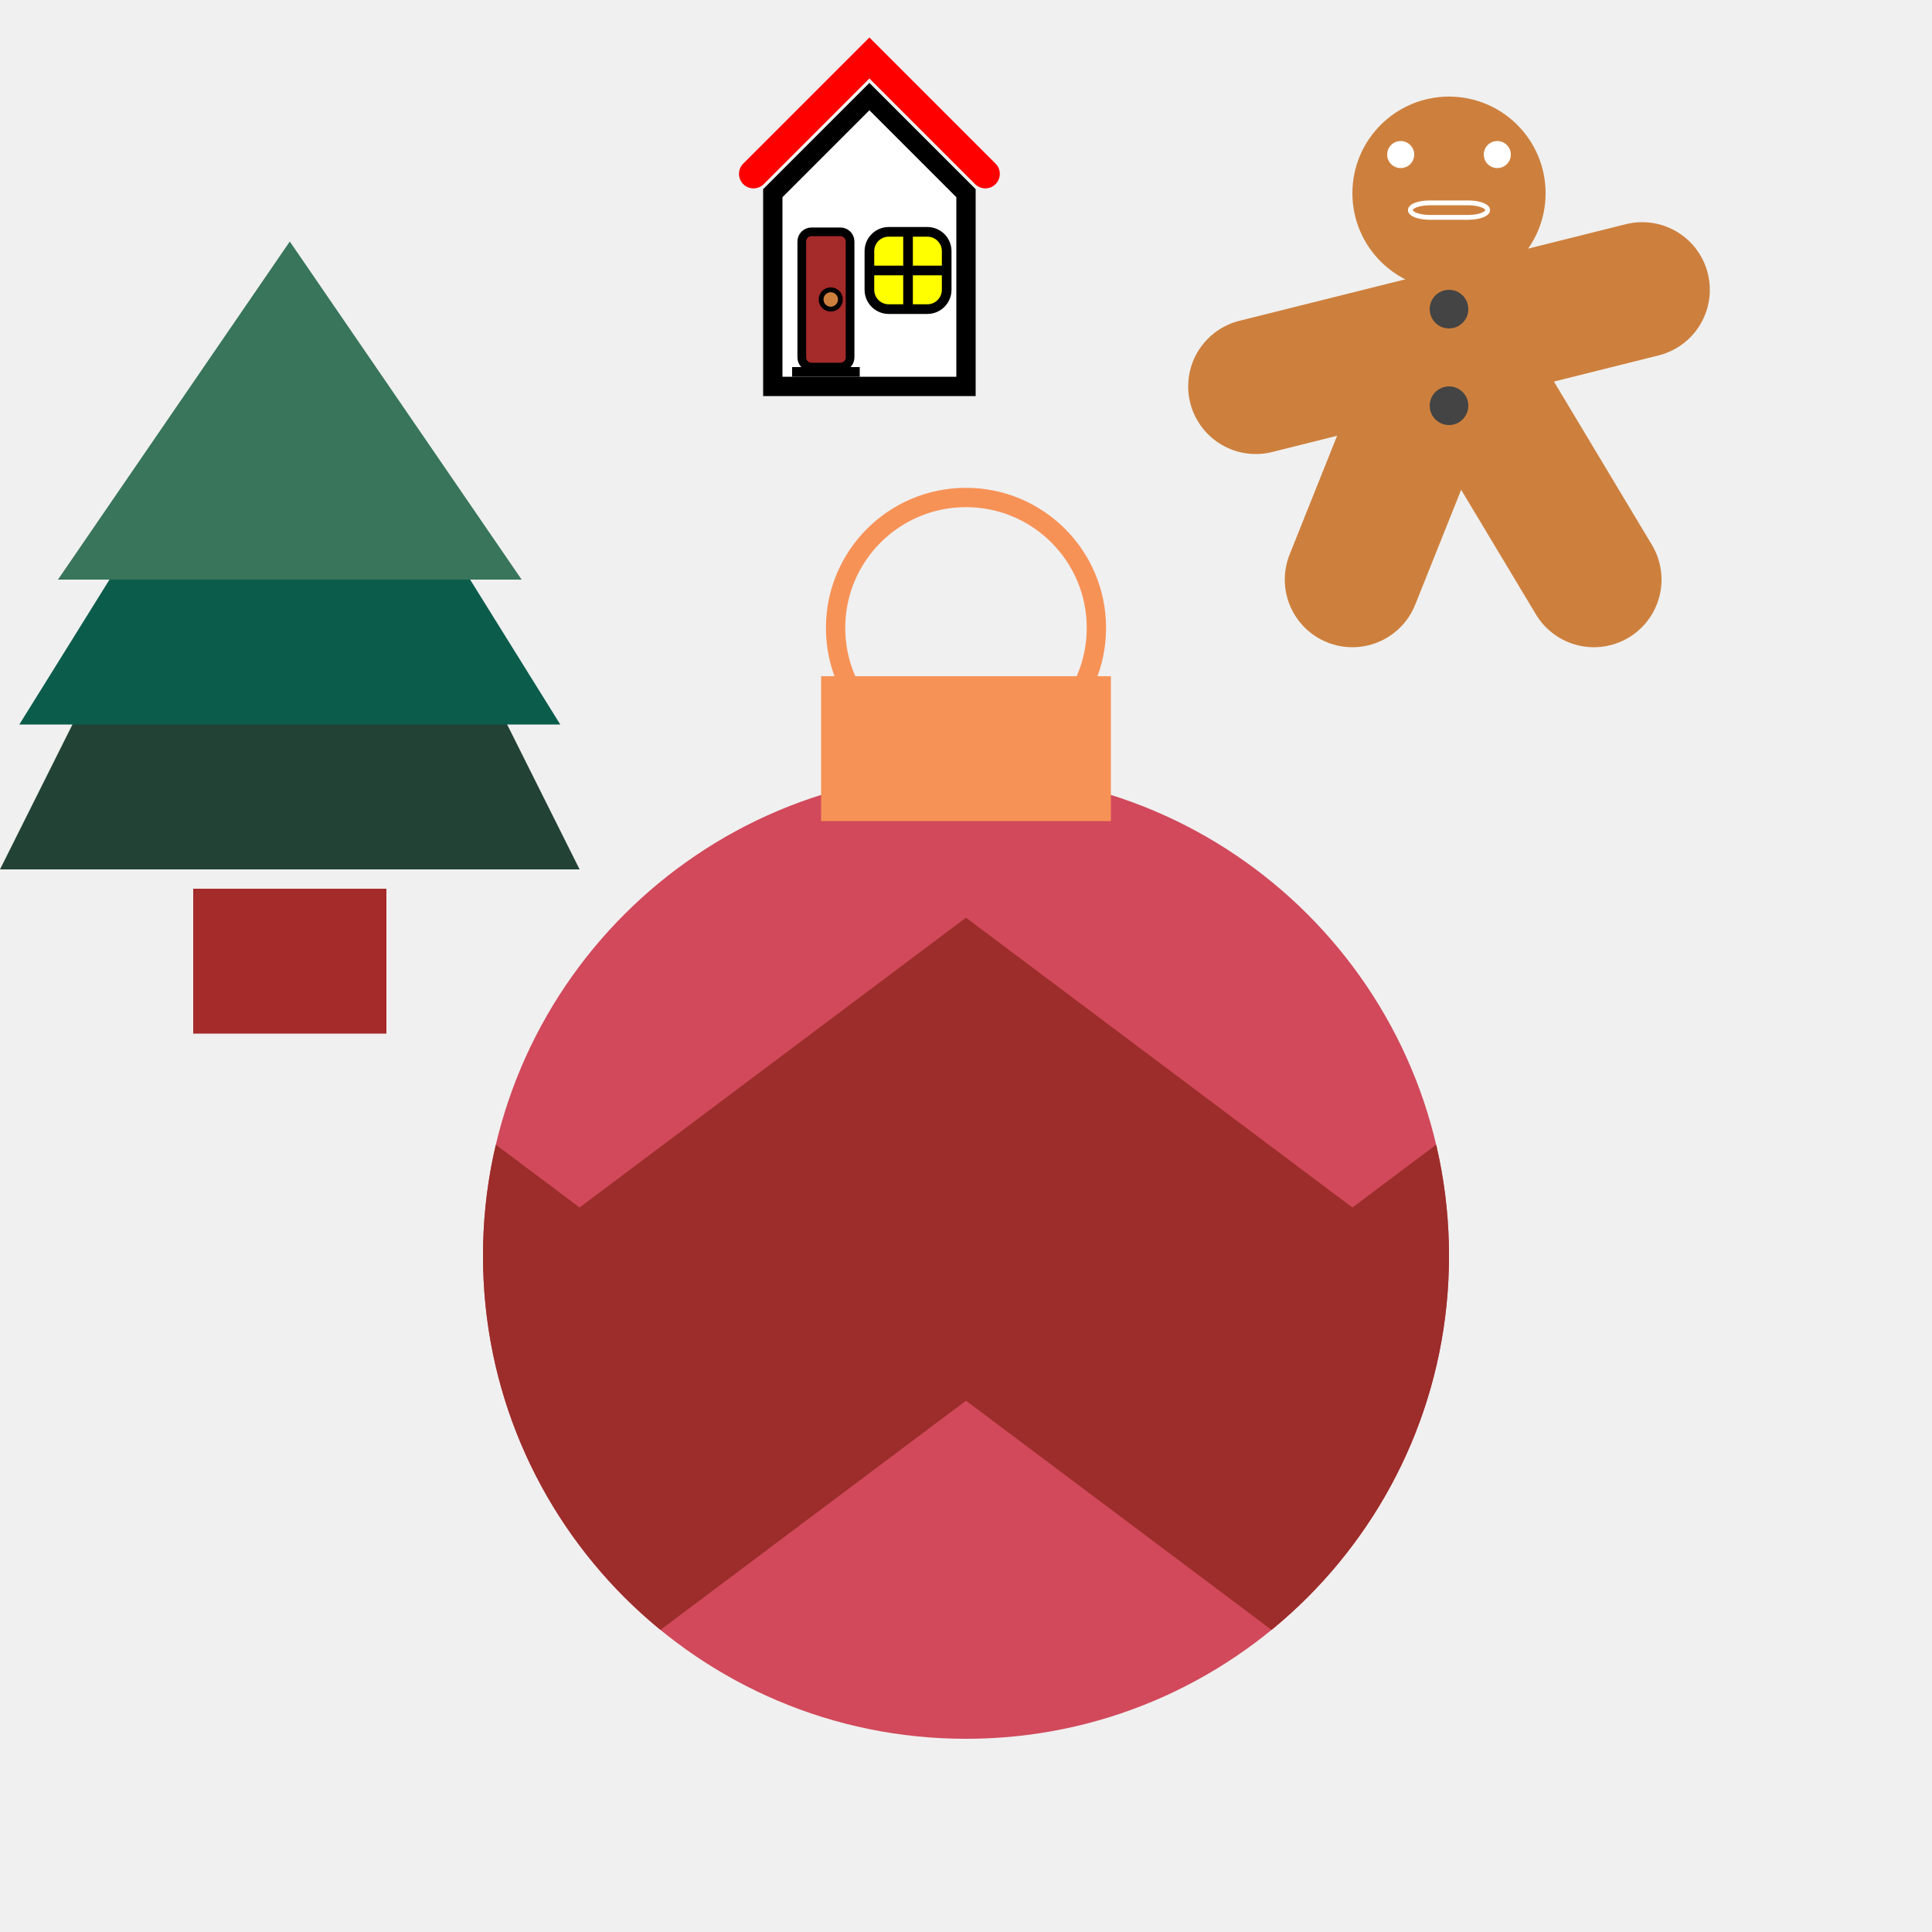
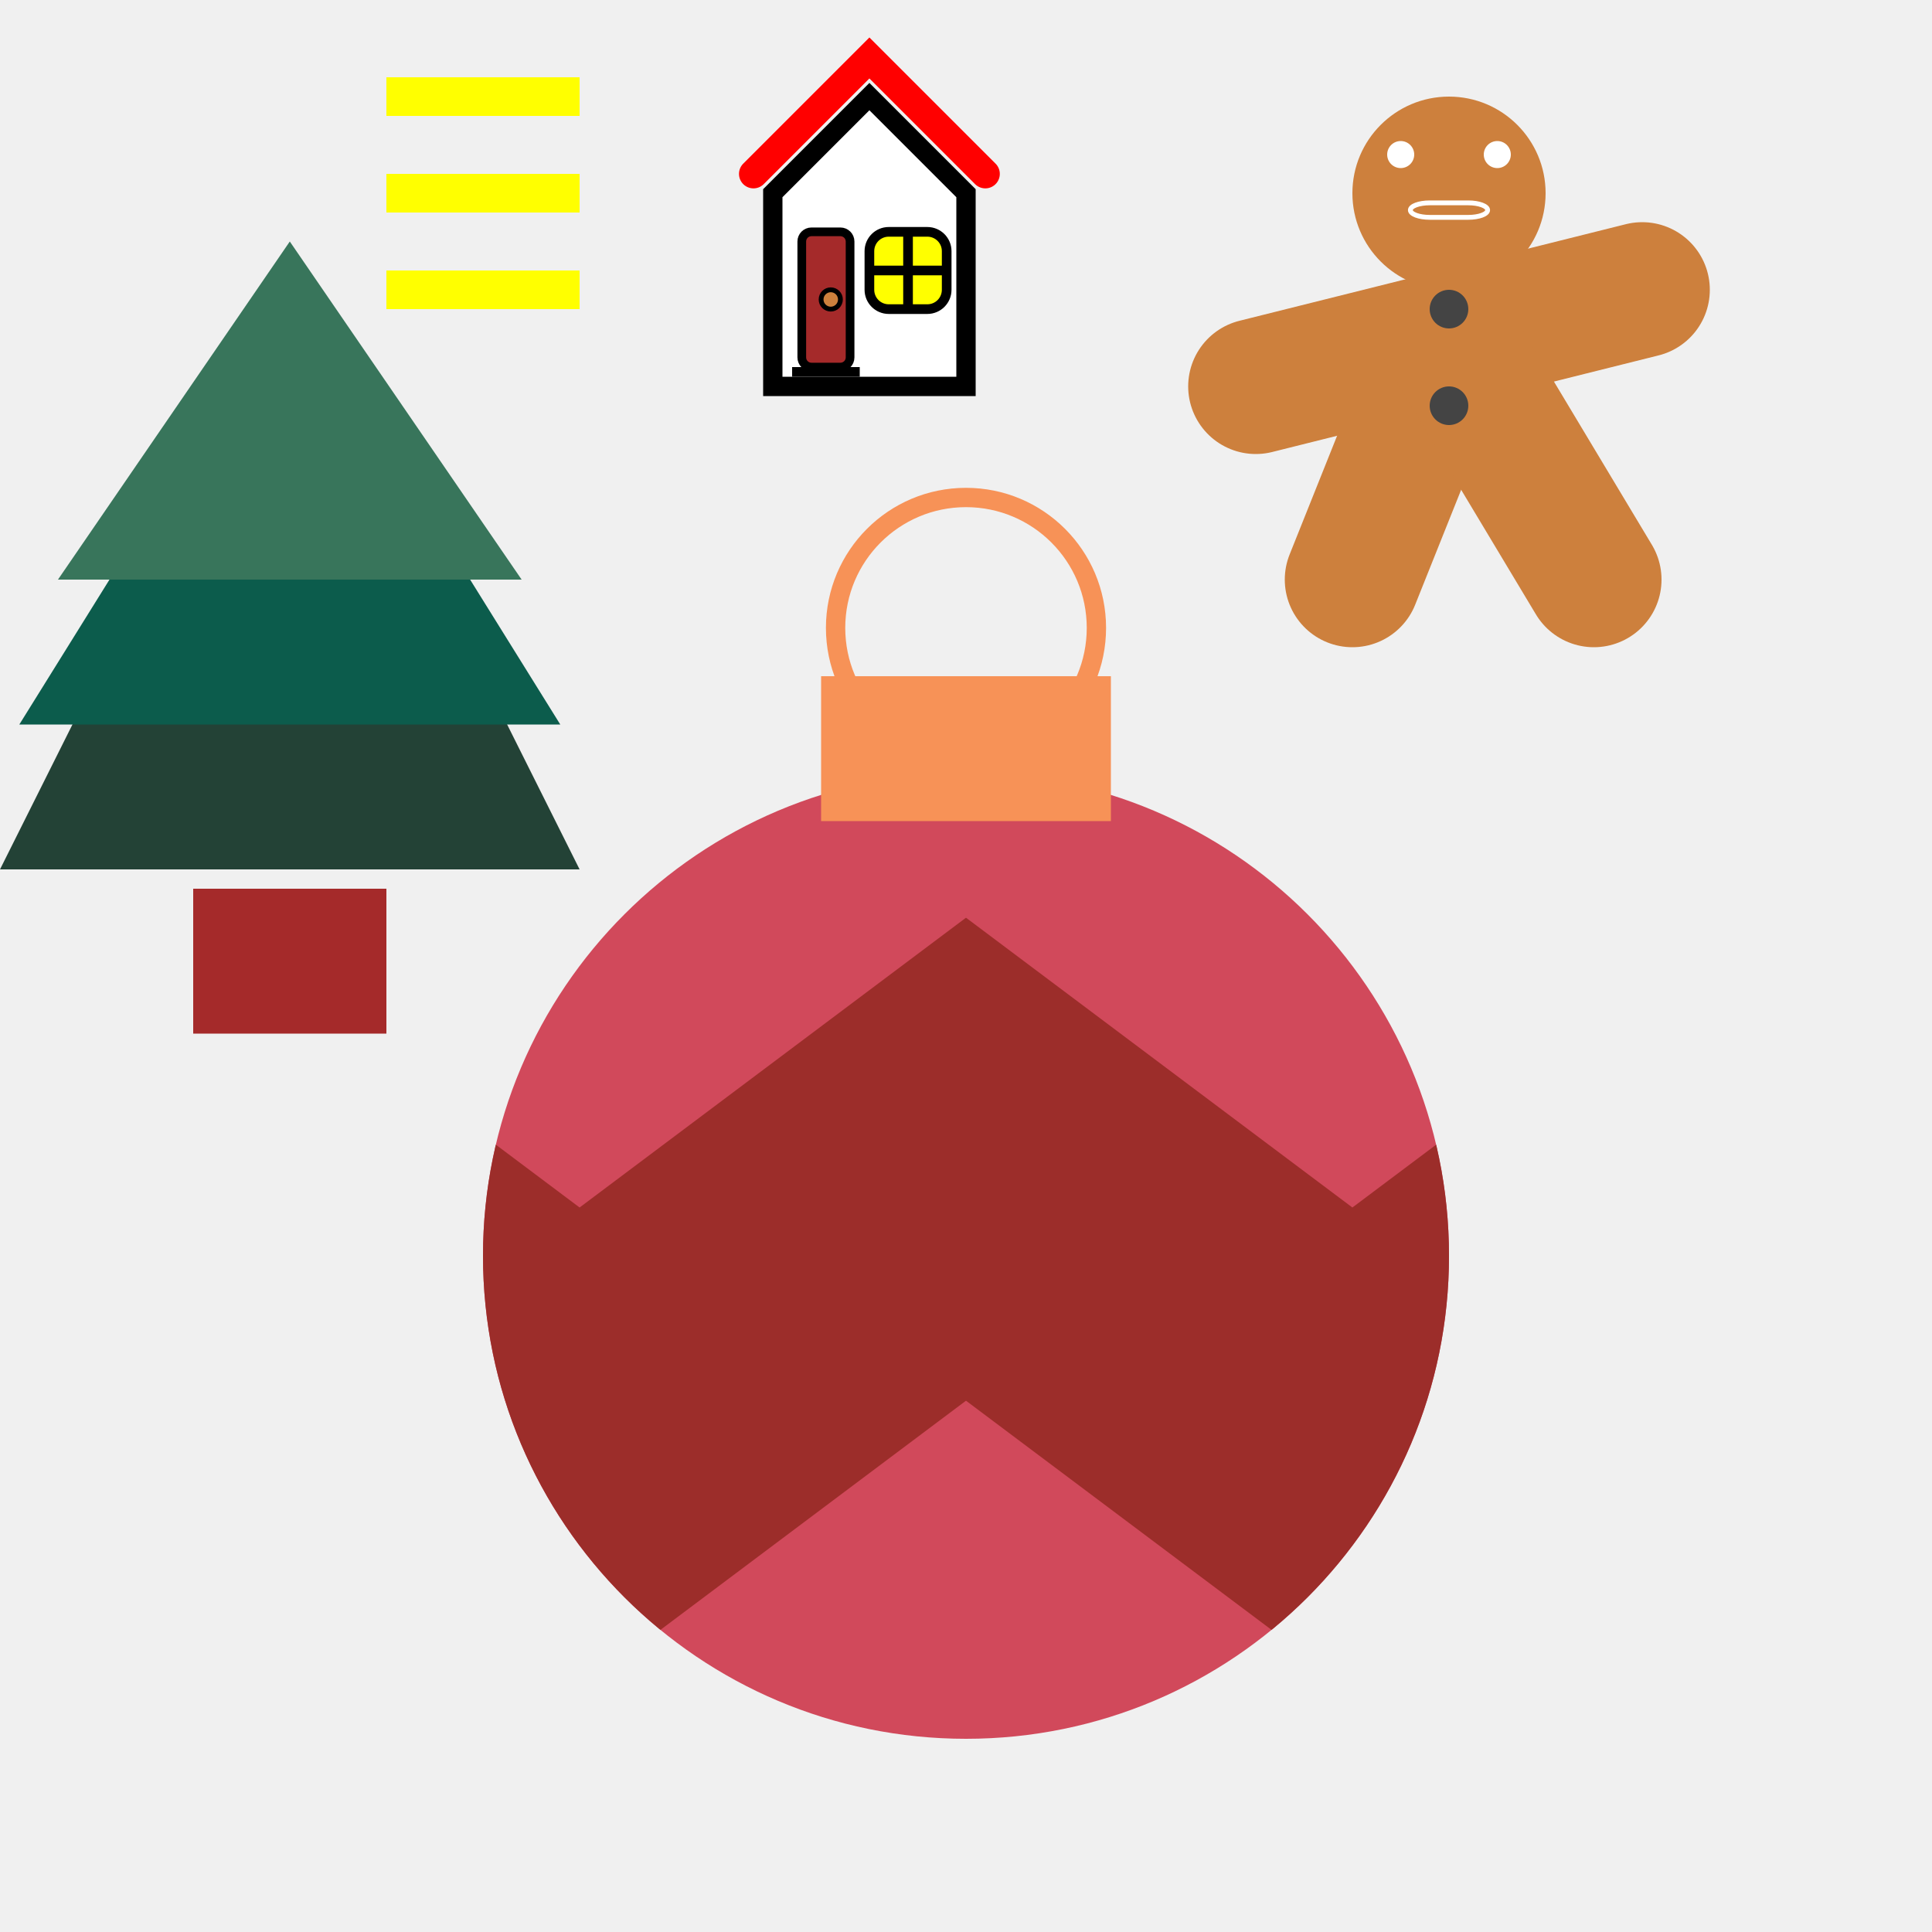
<svg width="100" height="100" viewBox="0 0 100 100">
  <style type="text/css">
        .eye {
            fill: white;
-             r:0.7;
+             r: 0.7;
        }

        .mouth {
            fill: none;
            stroke: white;
            stroke-width: 0.25px;
        }

        .head {
            fill: #cd803d;
        }

        .button {
            fill: #444;
        }

        .limb {
            stroke: #cd803d;
            stroke-width: 7px;
            stroke-linecap: round;
        }

        .wall {
            stroke: black;
            fill: white
        }
+ 
        .roof {
            fill: none;
            stroke: red;
            stroke-width: 1.5px;
            stroke-linecap: round;
        }
+ 
        .window {
            fill: yellow;
            stroke: black;
            stroke-width: 0.5px;
        }
-         .borders{
+ 
+         .borders {
            stroke: black;
            stroke-width: 0.5px;
        }
+ 
        .door {
            stroke: black;
            stroke-width: 0.45px;
            fill: brown;
        }

        .knob {
            fill: #cd803d;
            stroke: black;
            stroke-width: 0.25px;
        }

        .stair {
            fill: #444;
            stroke: black;
            stroke-width: 0.15px;
        }
    </style>
  <defs>
    <clipPath id="ornament-clip-path">
      <circle cx="50" cy="65" r="25" />
    </clipPath>
  </defs>
  <g id="ornament">
    <g id="ornament-loop">
      <circle cx="50" cy="32.5" r="6.75" fill="none" stroke="#F79257" />
    </g>
    <g id="ornament-body">
      <circle cx="50" cy="65" r="25" fill="#D1495B" />
    </g>
    <g id="ornament-cap">
      <rect x="42.5" y="35" width="15" height="7.5" fill="#F79257" />
    </g>
    <polyline clip-path="url(#ornament-clip-path)" points="10,60 30,75 50,60 70,75 90, 60" fill="none" stroke="#9C2D2A" stroke-width="20" />
  </g>
  <g id="tree">
    <polygon points="0,45 15,15 30,45" fill="#234236" />
    <polygon points="1,37.5 15,15 29,37.5" fill="#0C5C4C" />
    <polygon points="3,30 15,12.5 27,30" fill="#38755B" />
    <rect x="10" y="46" width="10" height="7.5" fill="brown" />
  </g>
  <g id="gingerbread-man">
    <circle class="head" cx="75" cy="10" r="5" />
    <rect class="mouth" x="73" y="10.5" width="4" height="0.75" rx="1" />
    <line class="limb" x1="65" x2="85" y1="20" y2="15" />
    <line class="limb" x1="70" x2="75" y1="30" y2="17.5" />
    <line class="limb" x1="75" x2="82.5" y1="17.5" y2="30" />
    <circle class="eye" cx="72.5" cy="8" />
    <circle class="eye" cx="77.5" cy="8" />
    <circle class="button" cx="75" cy="16" r="1" />
    <circle class="button" cx="75" cy="21" r="1" />
  </g>
  <g id="full-house">
    <polygon class="wall" points="45,5 50,10 50,20 40,20 40,10" />
    <polyline class="roof" points="39,9 45,3 51,9" />
    <rect class="window" width="4" height="4" x="45" y="12" rx="1" />
    <line class="borders" x1="45" x2="49" y1="14" y2="14" />
    <line class="borders" x1="47" x2="47" y1="12" y2="16" />
    <rect class="door" width="2.5" height="7" x="41.5" y="12" rx="0.5" />
    <circle class="knob" cx="43" cy="15.5" r=".5" />
    <rect width="3.5" height="0.5" x="41" y="19" />
  </g>
+   <g id="paths">
+     <path id="burger" d="         M 20, 15         L 30, 15         M 20, 10         L 30, 10         M 20, 5         L 30, 5         " stroke="yellow" stroke-width="2" />
+   </g>
</svg>
